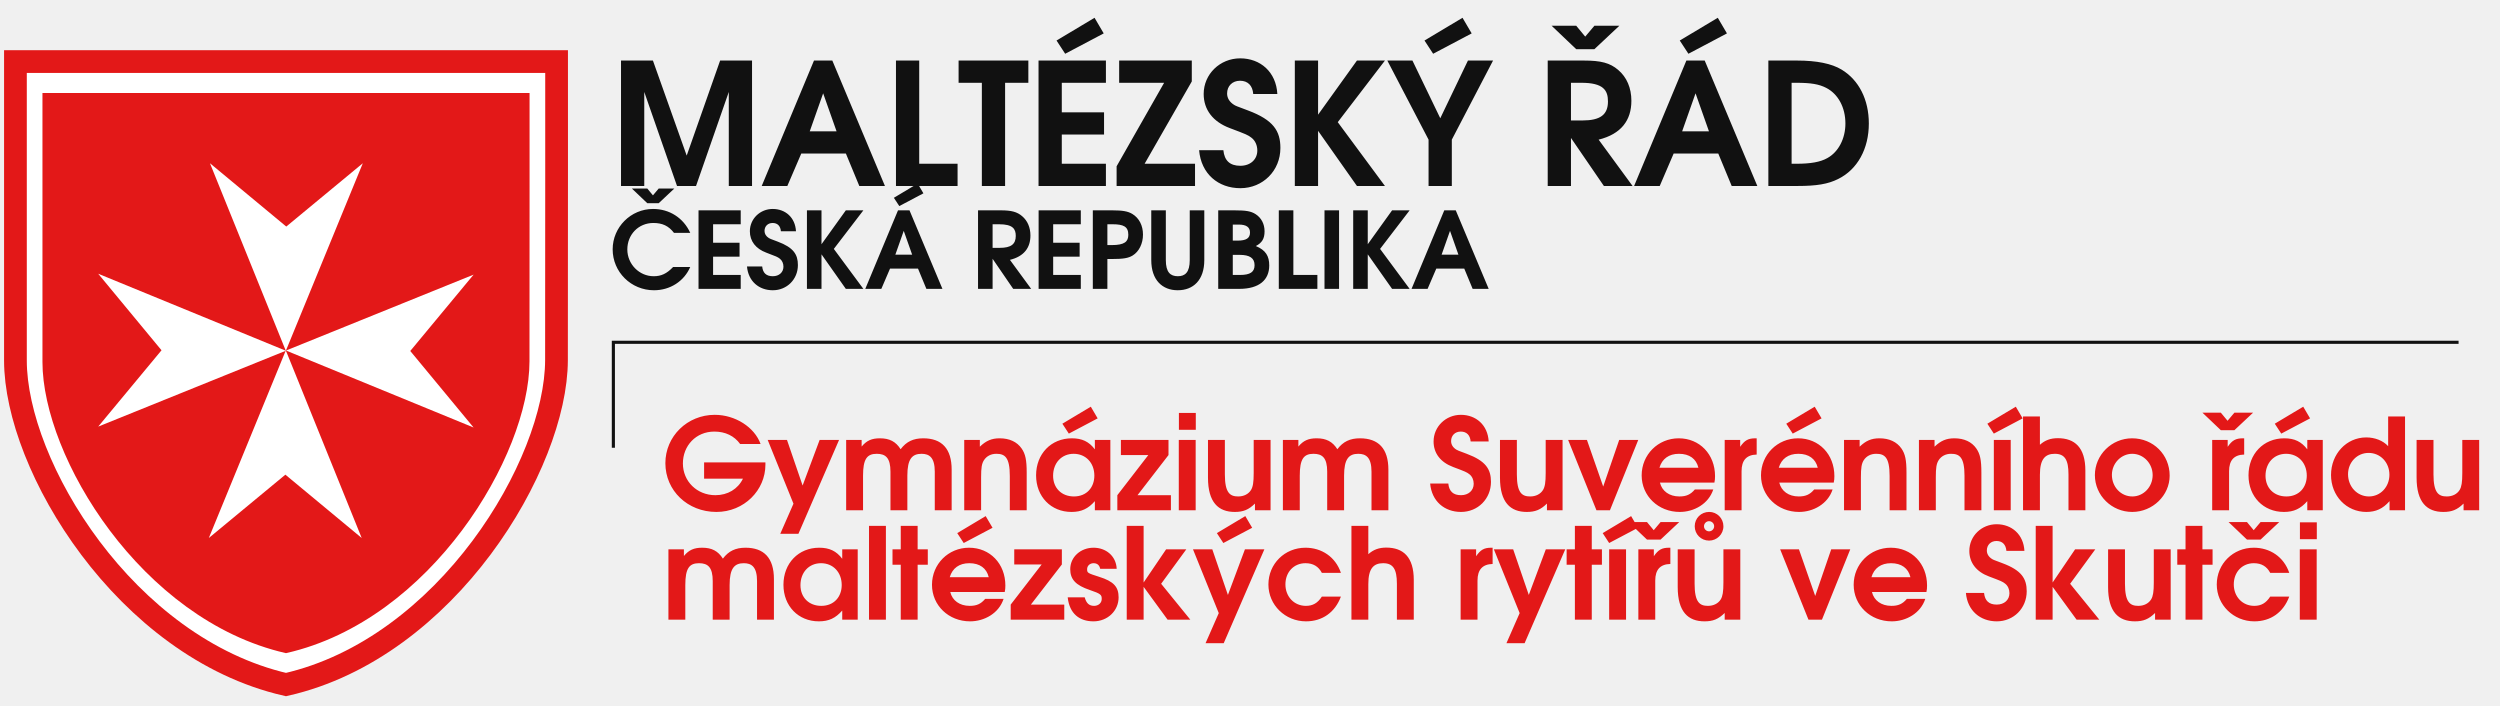
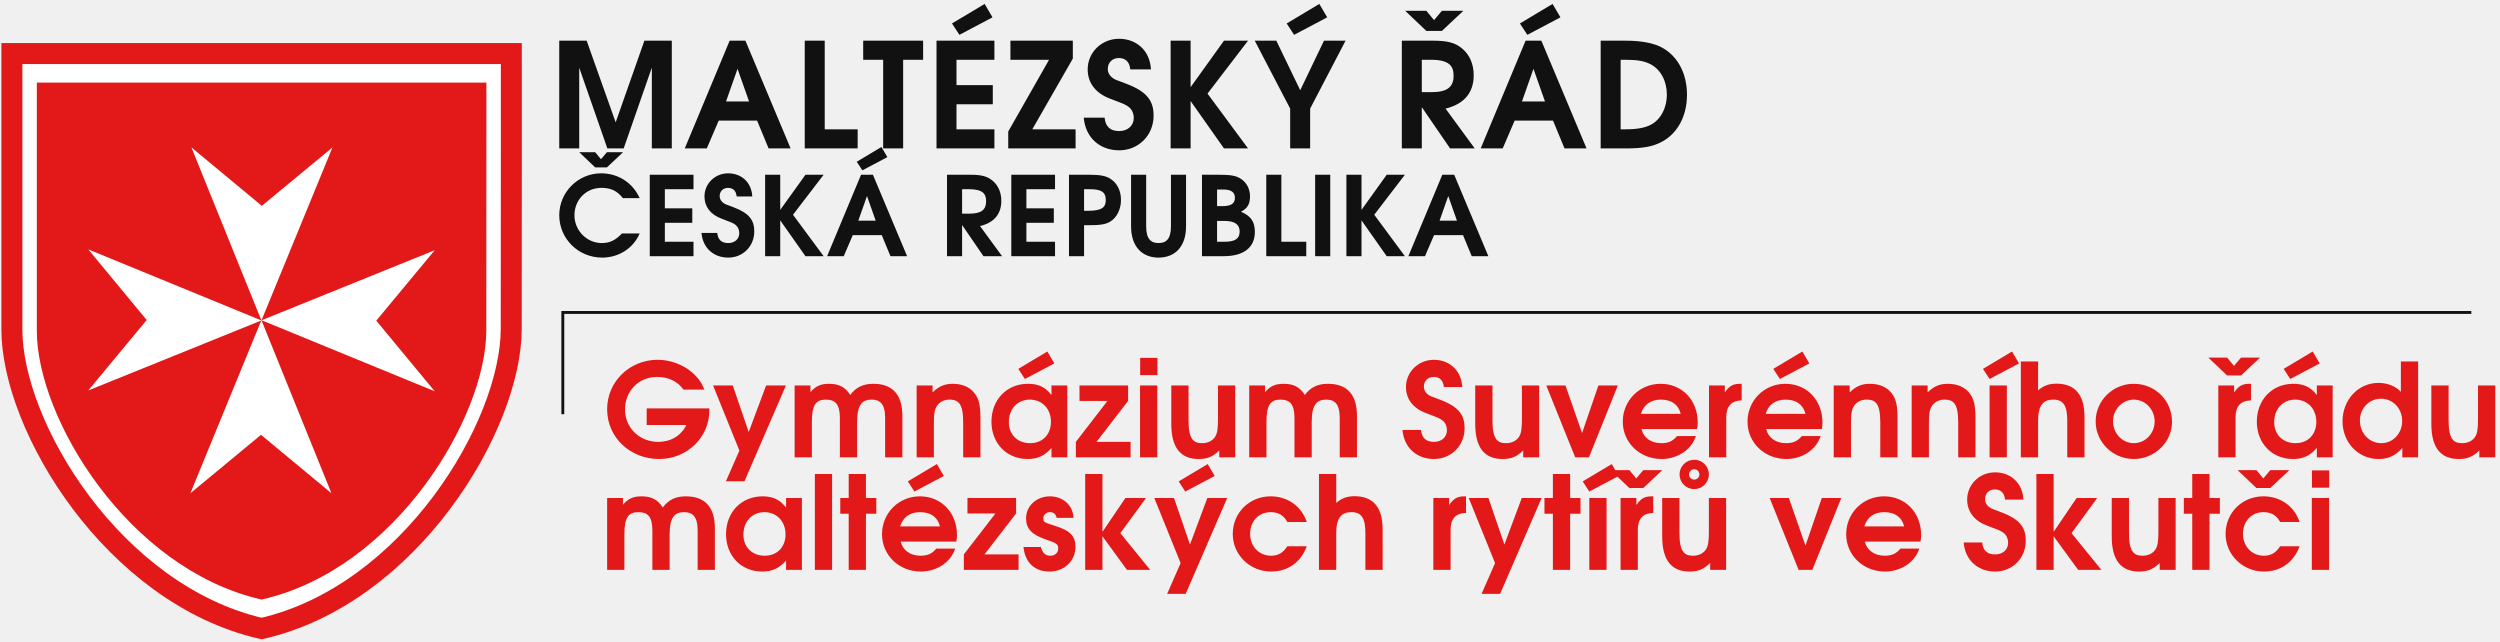
- <svg xmlns="http://www.w3.org/2000/svg" viewBox="-1 -9.6 487.6 137.6" width="487.6" height="137.6">
+ <svg xmlns="http://www.w3.org/2000/svg" viewBox="-0.5 -8.91 528.32 135.51" width="528.32" height="135.51" role="img">
  <g transform="translate(-113.9 -228.2)">
    <path fill-rule="nonzero" fill="#ffffff" d="M 168.676 352.117 C 200.066 344.965 221.41 309.176 221.438 288.828 C 221.473 264.148 221.457 230.609 221.457 230.609 L 115.91 230.609 C 115.91 230.609 115.902 263.938 115.91 288.914 C 115.914 309.434 137.352 344.914 168.676 352.117 " />
    <path fill="none" stroke-width="4.439" stroke-linejoin="miter" stroke="#e31818" d="M 0.001 -0.001 C 31.43 7.16 52.799 42.992 52.827 63.365 C 52.862 88.074 52.846 121.654 52.846 121.654 L -52.829 121.654 C -52.829 121.654 -52.837 88.285 -52.829 63.279 C -52.825 42.734 -31.361 7.21 0.001 -0.001 Z M 0.001 -0.001 " transform="matrix(0.998785, 0, 0, -0.998785, 168.6748, 352.1157)" />
    <path fill-rule="nonzero" fill="#e31818" d="M 168.676 345.535 C 196.668 339.16 215.699 307.246 215.727 289.102 C 215.754 267.094 215.742 237.188 215.742 237.188 L 121.625 237.188 C 121.625 237.188 121.621 266.91 121.625 289.184 C 121.633 307.477 140.746 339.113 168.676 345.535 " />
    <path fill="none" stroke-width="0.89" stroke-linejoin="miter" stroke="#e31818" d="M -0.001 0.002 C 28.025 6.384 47.08 38.337 47.107 56.504 C 47.134 78.538 47.123 108.481 47.123 108.481 L -47.109 108.481 C -47.109 108.481 -47.113 78.722 -47.109 56.422 C -47.101 38.106 -27.965 6.431 -0.001 0.002 Z M -0.001 0.002 " transform="matrix(0.998785, 0, 0, -0.998785, 168.6768, 345.5367)" />
    <path fill-rule="nonzero" fill="#ffffff" d="M 168.645 286.941 L 153.629 323.531 L 168.559 311.18 L 183.445 323.531 L 168.645 286.941 " />
    <path fill-rule="nonzero" fill="#ffffff" d="M 168.648 287.027 L 183.664 250.438 L 168.734 262.789 L 153.848 250.438 L 168.648 287.027 " />
    <path fill-rule="nonzero" fill="#ffffff" d="M 168.68 286.969 L 205.27 301.984 L 192.918 287.055 L 205.27 272.164 L 168.68 286.969 " />
    <path fill-rule="nonzero" fill="#ffffff" d="M 168.645 287.008 L 132.051 271.988 L 144.402 286.918 L 132.051 301.805 L 168.645 287.008 " />
  </g>
-   <path fill="#111111" d="M120.122 26.673H124.657V8.334L131.046 26.673H134.754L141.143 8.334V26.673H145.678V2.21H139.454L132.933 20.748L126.345 2.21H120.122Z M147.565 26.673H152.563L155.278 20.351H163.984L166.599 26.673H171.598L161.336 2.21H157.76ZM156.933 16.014 159.548 8.599 162.163 16.014Z M173.749 26.673H185.766V22.337H178.284V2.21H173.749Z M185.964 6.547H190.5V26.673H195.035V6.547H199.57V2.21H185.964Z M201.556 26.673H214.698V22.337H206.091V16.643H214.334V12.307H206.091V6.547H214.698V2.21H201.556ZM205.065 -1.696 206.753 0.886 214.268 -3.086 212.48 -6.132Z M216.783 26.673H232.077V22.337H222.246L231.448 6.282V2.21H217.28V6.547H226.052L216.783 22.833Z M232.872 19.689C233.269 24.323 236.612 27.104 240.916 27.104C245.319 27.104 248.728 23.694 248.728 19.258C248.728 15.948 247.371 13.796 242.405 11.942C240.088 11.082 240.022 11.049 239.691 10.85C238.797 10.287 238.334 9.526 238.334 8.632C238.334 7.176 239.36 6.149 240.85 6.149C242.372 6.149 243.299 7.076 243.432 8.731H248.132C247.901 4.428 244.822 1.78 240.883 1.78C236.943 1.78 233.765 4.858 233.765 8.731C233.765 11.81 235.586 14.16 238.863 15.385C242.107 16.61 242.372 16.709 243.101 17.272C243.829 17.835 244.226 18.762 244.226 19.755C244.226 21.509 242.869 22.734 240.916 22.734C238.896 22.734 237.804 21.741 237.605 19.689Z M251.542 26.673H256.077V15.915L263.658 26.673H269.12L259.917 14.227L269.12 2.21H263.658L256.077 12.77V2.21H251.542Z M269.583 2.21 277.627 17.636V26.673H282.162V17.636L290.207 2.21H285.307L279.911 13.465L274.482 2.21ZM276.833 -1.696 278.521 0.886 286.036 -3.086 284.248 -6.132Z  M300.866 26.673H305.401V17.305L311.823 26.673H317.417L310.797 17.636C315.199 16.544 317.186 13.862 317.186 10.056C317.186 7.573 316.292 5.454 314.604 4.031C313.015 2.674 311.26 2.21 307.917 2.21H300.866ZM301.627 -4.576 306.427 -0.008H309.969L314.835 -4.576H309.969L308.182 -2.457L306.427 -4.576ZM305.401 13.896V6.547H307.42C311.724 6.547 312.617 8.003 312.617 10.188C312.617 12.77 311.128 13.896 307.619 13.896Z M317.715 26.673H322.714L325.428 20.351H334.135L336.75 26.673H341.748L331.486 2.21H327.911ZM326.62 -1.696 328.308 0.886 335.823 -3.086 334.035 -6.132ZM327.084 16.014 329.699 8.599 332.314 16.014Z M343.9 26.673H349.594C353.301 26.673 355.519 26.309 357.505 25.316C361.279 23.462 363.497 19.424 363.497 14.491C363.497 9.857 361.577 6.017 358.168 3.965C356.248 2.806 353.334 2.21 349.494 2.21H343.9ZM348.435 22.337V6.547H349.329C352.209 6.547 353.765 6.811 355.188 7.54C357.505 8.731 358.929 11.347 358.929 14.491C358.929 17.438 357.572 20.053 355.387 21.244C354.03 22.006 352.143 22.337 349.428 22.337Z M118.493 39.031C118.493 43.446 122.079 47.011 126.556 47.011C129.686 47.011 132.422 45.27 133.624 42.472H130.287C129.043 43.778 127.966 44.275 126.494 44.275C123.675 44.275 121.353 41.912 121.353 39.052C121.353 36.171 123.509 33.89 126.432 33.89C128.214 33.89 129.417 34.471 130.453 35.818H133.624C132.277 32.854 129.52 31.154 126.37 31.154C122.037 31.154 118.493 34.699 118.493 39.031ZM122.245 27.175 125.25 30.035H127.468L130.515 27.175H127.468L126.349 28.501L125.25 27.175Z M135.241 46.742H143.47V44.027H138.081V40.461H143.242V37.746H138.081V34.139H143.47V31.424H135.241Z M144.693 42.368C144.942 45.27 147.036 47.011 149.73 47.011C152.487 47.011 154.622 44.876 154.622 42.099C154.622 40.026 153.772 38.679 150.663 37.518C149.212 36.979 149.171 36.958 148.963 36.834C148.404 36.481 148.113 36.005 148.113 35.445C148.113 34.533 148.756 33.89 149.689 33.89C150.642 33.89 151.223 34.471 151.306 35.507H154.249C154.104 32.813 152.176 31.154 149.709 31.154C147.243 31.154 145.253 33.082 145.253 35.507C145.253 37.435 146.393 38.907 148.445 39.674C150.476 40.441 150.642 40.503 151.098 40.855C151.554 41.208 151.803 41.788 151.803 42.41C151.803 43.508 150.953 44.275 149.73 44.275C148.466 44.275 147.782 43.653 147.657 42.368Z M156.384 46.742H159.224V40.005L163.971 46.742H167.391L161.628 38.948L167.391 31.424H163.971L159.224 38.036V31.424H156.384Z M167.764 46.742H170.894L172.593 42.783H178.045L179.682 46.742H182.812L176.387 31.424H174.148ZM173.34 28.978 174.397 30.595 179.102 28.107 177.983 26.2ZM173.63 40.067 175.267 35.424 176.905 40.067Z  M189.756 46.742H192.596V40.876L196.617 46.742H200.12L195.975 41.083C198.732 40.399 199.975 38.72 199.975 36.336C199.975 34.782 199.416 33.455 198.359 32.564C197.364 31.714 196.265 31.424 194.171 31.424H189.756ZM192.596 38.741V34.139H193.861C196.555 34.139 197.115 35.051 197.115 36.419C197.115 38.036 196.182 38.741 193.985 38.741Z M201.571 46.742H209.801V44.027H204.411V40.461H209.573V37.746H204.411V34.139H209.801V31.424H201.571Z M212.143 46.742H214.983V40.917H215.895C218.071 40.917 219.066 40.751 219.916 40.233C221.16 39.466 221.927 37.912 221.927 36.15C221.927 34.388 221.18 32.937 219.854 32.129C218.983 31.61 217.967 31.424 215.936 31.424H212.143ZM214.983 38.202V34.139H215.936C218.113 34.139 219.066 34.574 219.066 36.191C219.066 37.518 218.361 38.202 215.812 38.202Z M223.543 41.125C223.543 45.021 225.699 47.011 228.705 47.011C231.731 47.011 233.887 45.042 233.887 41.125V31.424H231.047V41.125C231.047 43.529 230.135 44.275 228.725 44.275C227.274 44.275 226.383 43.508 226.383 41.125V31.424H223.543Z M236.602 46.742H240.686C244.624 46.742 246.552 44.98 246.552 42.182C246.552 40.358 245.888 39.197 243.94 38.388C245.163 37.746 245.64 36.937 245.64 35.507C245.64 34.077 244.997 32.875 243.898 32.17C242.986 31.59 242.033 31.424 239.753 31.424H236.602ZM239.442 44.027V40.109H240.789C242.758 40.109 243.691 40.751 243.691 42.12C243.691 43.446 242.841 44.027 240.851 44.027ZM239.442 37.331V34.201H240.603C242.074 34.201 242.8 34.699 242.8 35.756C242.8 36.855 242.074 37.331 240.354 37.331Z M248.417 46.742H255.942V44.027H251.257V31.424H248.417Z M257.33 46.742H260.17V31.424H257.33Z M262.927 46.742H265.767V40.005L270.513 46.742H273.934L268.171 38.948L273.934 31.424H270.513L265.767 38.036V31.424H262.927Z M274.307 46.742H277.437L279.136 42.783H284.588L286.225 46.742H289.355L282.93 31.424H280.691ZM280.173 40.067 281.81 35.424 283.448 40.067Z" />
-   <path fill="none" stroke="#111111" stroke-width="0.61" d="M118.63 77.73V57.16H478.52" />
-   <path fill="#e31818" d="M128.775 80.741C128.775 86.089 133.108 90.249 138.729 90.249C144.127 90.249 148.287 86.015 148.287 81.038V80.592H136.327V83.762H143.904C142.914 85.792 140.933 86.981 138.531 86.981C134.941 86.981 132.192 84.282 132.192 80.791C132.192 77.349 134.718 74.575 138.333 74.575C140.462 74.575 142.22 75.417 143.359 77.002H147.346C146.158 73.709 142.394 71.307 138.407 71.307C133.059 71.307 128.775 75.492 128.775 80.741Z M148.733 76.21 153.759 88.64 151.184 94.508H154.725L162.649 76.21H158.86L155.542 85.099L152.496 76.21Z M164.035 89.927H167.328V83.168C167.328 79.924 168.096 78.909 170.003 78.909C171.736 78.909 172.677 79.701 172.677 82.4V89.927H175.97V83.168C175.97 79.899 176.911 78.909 178.743 78.909C180.279 78.909 181.319 79.651 181.319 82.4V89.927H184.612V82.004C184.612 77.893 182.68 75.888 179.065 75.888C177.134 75.888 175.772 76.532 174.658 78.017C173.717 76.532 172.503 75.888 170.622 75.888C169.012 75.888 168.022 76.333 167.056 77.497V76.21H164.035Z M187.063 89.927H190.356V83.465C190.356 81.632 190.48 80.84 190.901 80.171C191.421 79.354 192.288 78.909 193.328 78.909C194.962 78.909 195.952 79.552 195.952 83.217V89.927H199.246V82.573C199.246 80.122 198.998 78.933 198.255 77.869C197.364 76.581 195.878 75.888 193.972 75.888C192.412 75.888 191.322 76.358 190.109 77.522V76.21H187.063Z M201.078 83.118C201.078 87.253 203.975 90.249 207.986 90.249C209.918 90.249 211.23 89.63 212.542 88.145V89.927H215.563V76.21H212.542V78.042C211.403 76.532 210.042 75.888 208.061 75.888C204 75.888 201.078 78.933 201.078 83.118ZM204.396 83.192C204.396 80.691 206.055 78.909 208.407 78.909C210.76 78.909 212.443 80.667 212.443 83.168C212.443 85.446 210.958 87.228 208.457 87.228C206.055 87.228 204.396 85.594 204.396 83.192ZM206.204 73.04 207.466 74.972 213.087 72 211.75 69.722Z M216.925 89.927H227.374V86.981H220.862L226.904 79.156V76.21H217.619V79.156H222.967L216.925 86.981Z M228.91 89.927H232.203V76.21H228.91ZM228.934 74.229H232.228V70.936H228.934Z M234.605 83.564C234.605 88.392 236.635 90.249 239.829 90.249C241.488 90.249 242.528 89.828 243.766 88.615V89.927H246.812V76.21H243.519V82.672C243.519 84.505 243.37 85.347 242.999 85.966C242.504 86.758 241.612 87.228 240.498 87.228C238.913 87.228 237.898 86.56 237.898 82.92V76.21H234.605Z M249.214 89.927H252.507V83.168C252.507 79.924 253.275 78.909 255.181 78.909C256.915 78.909 257.856 79.701 257.856 82.4V89.927H261.149V83.168C261.149 79.899 262.09 78.909 263.922 78.909C265.457 78.909 266.497 79.651 266.497 82.4V89.927H269.791V82.004C269.791 77.893 267.859 75.888 264.244 75.888C262.313 75.888 260.951 76.532 259.836 78.017C258.896 76.532 257.682 75.888 255.8 75.888C254.191 75.888 253.2 76.333 252.235 77.497V76.21H249.214Z  M277.937 84.703C278.234 88.169 280.735 90.249 283.954 90.249C287.247 90.249 289.798 87.699 289.798 84.381C289.798 81.905 288.782 80.295 285.068 78.909C283.335 78.265 283.285 78.24 283.038 78.092C282.369 77.671 282.023 77.101 282.023 76.433C282.023 75.343 282.79 74.575 283.904 74.575C285.043 74.575 285.737 75.269 285.836 76.507H289.352C289.179 73.288 286.876 71.307 283.929 71.307C280.983 71.307 278.606 73.61 278.606 76.507C278.606 78.81 279.967 80.568 282.419 81.484C284.845 82.4 285.043 82.474 285.588 82.895C286.133 83.316 286.43 84.009 286.43 84.752C286.43 86.065 285.415 86.981 283.954 86.981C282.444 86.981 281.626 86.238 281.478 84.703Z M291.556 83.564C291.556 88.392 293.586 90.249 296.78 90.249C298.439 90.249 299.479 89.828 300.717 88.615V89.927H303.763V76.21H300.47V82.672C300.47 84.505 300.321 85.347 299.95 85.966C299.455 86.758 298.563 87.228 297.449 87.228C295.864 87.228 294.849 86.56 294.849 82.92V76.21H291.556Z M304.852 76.21 310.374 89.927H312.999L318.521 76.21H314.806L311.687 85.297L308.517 76.21Z M319.189 83.118C319.189 87.129 322.433 90.249 326.618 90.249C329.391 90.249 332.238 88.689 333.155 85.867H329.564C328.722 86.857 327.905 87.228 326.543 87.228C324.587 87.228 323.151 86.188 322.755 84.529H333.377C333.476 84.059 333.501 83.762 333.501 83.267C333.501 79.008 330.505 75.888 326.42 75.888C322.383 75.888 319.189 79.082 319.189 83.118ZM322.656 81.632C323.176 79.874 324.513 78.909 326.469 78.909C328.499 78.909 329.837 79.874 330.258 81.632Z M335.383 89.927H338.676V82.301C338.676 80.171 339.642 79.107 341.623 79.057V75.888H341.375C339.964 75.888 339.271 76.284 338.404 77.547V76.21H335.383Z M342.465 83.118C342.465 87.129 345.709 90.249 349.893 90.249C352.666 90.249 355.514 88.689 356.43 85.867H352.84C351.998 86.857 351.181 87.228 349.819 87.228C347.863 87.228 346.427 86.188 346.03 84.529H356.653C356.752 84.059 356.777 83.762 356.777 83.267C356.777 79.008 353.781 75.888 349.695 75.888C345.659 75.888 342.465 79.082 342.465 83.118ZM345.931 81.632C346.451 79.874 347.789 78.909 349.745 78.909C351.775 78.909 353.112 79.874 353.533 81.632ZM347.392 73.04 348.655 74.972 354.276 72 352.939 69.722Z M358.659 89.927H361.952V83.465C361.952 81.632 362.076 80.84 362.497 80.171C363.017 79.354 363.883 78.909 364.923 78.909C366.558 78.909 367.548 79.552 367.548 83.217V89.927H370.841V82.573C370.841 80.122 370.594 78.933 369.851 77.869C368.959 76.581 367.474 75.888 365.567 75.888C364.007 75.888 362.918 76.358 361.704 77.522V76.21H358.659Z M373.268 89.927H376.561V83.465C376.561 81.632 376.685 80.84 377.106 80.171C377.626 79.354 378.492 78.909 379.532 78.909C381.167 78.909 382.157 79.552 382.157 83.217V89.927H385.45V82.573C385.45 80.122 385.203 78.933 384.46 77.869C383.569 76.581 382.083 75.888 380.176 75.888C378.616 75.888 377.527 76.358 376.313 77.522V76.21H373.268Z M386.614 73.04 387.877 74.972 393.498 72 392.161 69.722ZM387.877 89.927H391.17V76.21H387.877Z M393.572 89.927H396.865V82.97C396.865 79.949 397.881 78.909 399.762 78.909C401.694 78.909 402.437 80.048 402.437 82.92V89.927H405.73V82.177C405.73 77.671 403.65 75.863 400.357 75.863C398.945 75.863 397.856 76.259 396.865 77.151V71.629H393.572Z M407.587 83.069C407.587 87.03 410.855 90.249 414.867 90.249C418.853 90.249 422.171 87.03 422.171 83.168C422.171 79.082 418.977 75.888 414.842 75.888C410.855 75.888 407.587 79.132 407.587 83.069ZM410.905 83.019C410.905 80.766 412.713 78.909 414.867 78.909C417.071 78.909 418.853 80.791 418.853 83.069C418.853 85.371 417.071 87.228 414.892 87.228C412.663 87.228 410.905 85.371 410.905 83.019Z  M428.56 70.886 432.15 74.303H434.8L438.44 70.886H434.8L433.462 72.471L432.15 70.886ZM430.466 89.927H433.76V82.301C433.76 80.171 434.725 79.107 436.706 79.057V75.888H436.459C435.047 75.888 434.354 76.284 433.487 77.547V76.21H430.466Z M437.548 83.118C437.548 87.253 440.445 90.249 444.456 90.249C446.388 90.249 447.7 89.63 449.013 88.145V89.927H452.033V76.21H449.013V78.042C447.874 76.532 446.512 75.888 444.531 75.888C440.47 75.888 437.548 78.933 437.548 83.118ZM440.866 83.192C440.866 80.691 442.525 78.909 444.877 78.909C447.23 78.909 448.914 80.667 448.914 83.168C448.914 85.446 447.428 87.228 444.927 87.228C442.525 87.228 440.866 85.594 440.866 83.192ZM442.674 73.04 443.937 74.972 449.557 72 448.22 69.722Z M453.643 83.044C453.643 87.105 456.639 90.249 460.527 90.249C462.384 90.249 463.746 89.63 465.058 88.145V89.927H468.079V71.629H464.785V77.423C463.82 76.358 462.235 75.714 460.502 75.714C456.664 75.714 453.643 78.933 453.643 83.044ZM456.961 82.895C456.961 80.568 458.719 78.735 460.972 78.735C463.275 78.735 465.033 80.592 465.033 82.994C465.033 85.371 463.275 87.228 461.047 87.228C458.744 87.228 456.961 85.322 456.961 82.895Z M470.332 83.564C470.332 88.392 472.362 90.249 475.557 90.249C477.216 90.249 478.256 89.828 479.494 88.615V89.927H482.539V76.21H479.246V82.672C479.246 84.505 479.098 85.347 478.726 85.966C478.231 86.758 477.339 87.228 476.225 87.228C474.64 87.228 473.625 86.56 473.625 82.92V76.21H470.332Z M129.369 111.266H132.663V104.506C132.663 101.263 133.43 100.247 135.337 100.247C137.07 100.247 138.011 101.04 138.011 103.739V111.266H141.304V104.506C141.304 101.238 142.245 100.247 144.078 100.247C145.613 100.247 146.653 100.99 146.653 103.739V111.266H149.946V103.343C149.946 99.232 148.015 97.226 144.399 97.226C142.468 97.226 141.106 97.87 139.992 99.356C139.051 97.87 137.838 97.226 135.956 97.226C134.346 97.226 133.356 97.672 132.39 98.836V97.548H129.369Z M151.803 104.457C151.803 108.592 154.7 111.588 158.711 111.588C160.643 111.588 161.955 110.969 163.268 109.483V111.266H166.288V97.548H163.268V99.381C162.129 97.87 160.767 97.226 158.786 97.226C154.725 97.226 151.803 100.272 151.803 104.457ZM155.121 104.531C155.121 102.03 156.78 100.247 159.132 100.247C161.485 100.247 163.168 102.005 163.168 104.506C163.168 106.784 161.683 108.567 159.182 108.567C156.78 108.567 155.121 106.933 155.121 104.531Z M168.492 111.266H171.785V92.968H168.492Z M173.073 100.545H174.682V111.266H177.976V100.545H179.957V97.548H177.976V92.968H174.682V97.548H173.073Z M180.774 104.457C180.774 108.468 184.017 111.588 188.202 111.588C190.975 111.588 193.823 110.028 194.739 107.205H191.149C190.307 108.196 189.49 108.567 188.128 108.567C186.172 108.567 184.736 107.527 184.339 105.868H194.962C195.061 105.398 195.086 105.101 195.086 104.605C195.086 100.346 192.09 97.226 188.004 97.226C183.968 97.226 180.774 100.421 180.774 104.457ZM184.24 102.971C184.76 101.213 186.097 100.247 188.054 100.247C190.084 100.247 191.421 101.213 191.842 102.971ZM185.701 94.379 186.964 96.31 192.585 93.339 191.248 91.061Z M196.126 111.266H206.575V108.32H200.063L206.105 100.495V97.548H196.819V100.495H202.167L196.126 108.32Z M207.244 106.908C207.59 110.102 209.546 111.588 212.27 111.588C215.019 111.588 217.173 109.533 217.173 106.908C217.173 104.878 216.232 103.788 213.36 102.897C211.106 102.179 211.032 102.129 211.032 101.411C211.032 100.743 211.577 100.247 212.295 100.247C212.988 100.247 213.434 100.619 213.582 101.337H216.801C216.678 98.762 214.622 97.226 212.295 97.226C209.744 97.226 207.739 99.059 207.739 101.411C207.739 103.417 208.828 104.556 211.552 105.472C213.756 106.215 213.88 106.438 213.88 107.23C213.88 107.998 213.236 108.567 212.394 108.567C211.428 108.567 210.883 108.072 210.562 106.908Z M218.758 111.266H222.051V104.853L226.731 111.266H231.163L225.468 104.259L230.371 97.548H226.434L222.051 104.011V92.968H218.758Z M231.683 97.548 236.709 109.979 234.134 115.847H237.675L245.599 97.548H241.81L238.492 106.438L235.447 97.548ZM236.338 94.379 237.601 96.31 243.222 93.339 241.885 91.061Z M246.391 104.407C246.391 108.394 249.66 111.588 253.72 111.588C256.915 111.588 259.391 109.83 260.53 106.76H256.816C255.998 108.022 255.058 108.567 253.696 108.567C251.418 108.567 249.709 106.784 249.709 104.382C249.709 101.981 251.343 100.247 253.621 100.247C255.107 100.247 256.147 100.866 256.816 102.129H260.53C259.465 98.985 256.741 97.226 253.621 97.226C249.561 97.226 246.391 100.371 246.391 104.407Z M262.585 111.266H265.878V104.308C265.878 101.287 266.893 100.247 268.775 100.247C270.707 100.247 271.45 101.386 271.45 104.259V111.266H274.743V103.516C274.743 99.009 272.663 97.202 269.37 97.202C267.958 97.202 266.869 97.598 265.878 98.489V92.968H262.585Z  M283.88 111.266H287.173V103.64C287.173 101.51 288.139 100.445 290.12 100.396V97.226H289.872C288.461 97.226 287.767 97.623 286.901 98.885V97.548H283.88Z M290.367 97.548 295.394 109.979 292.818 115.847H296.359L304.283 97.548H300.494L297.176 106.438L294.131 97.548Z M304.555 100.545H306.165V111.266H309.458V100.545H311.439V97.548H309.458V92.968H306.165V97.548H304.555Z M311.588 94.379 312.85 96.31 318.471 93.339 317.134 91.061ZM312.85 111.266H316.144V97.548H312.85Z M316.639 92.225 320.229 95.642H322.879L326.519 92.225H322.879L321.542 93.809L320.229 92.225ZM318.545 111.266H321.839V103.64C321.839 101.51 322.804 100.445 324.785 100.396V97.226H324.538C323.126 97.226 322.433 97.623 321.566 98.885V97.548H318.545Z M326.221 104.902C326.221 109.731 328.252 111.588 331.446 111.588C333.105 111.588 334.145 111.167 335.383 109.954V111.266H338.429V97.548H335.135V104.011C335.135 105.843 334.987 106.685 334.616 107.304C334.12 108.097 333.229 108.567 332.115 108.567C330.53 108.567 329.515 107.899 329.515 104.259V97.548H326.221ZM329.539 93.042C329.539 94.602 330.778 95.84 332.337 95.84C333.873 95.84 335.135 94.602 335.135 93.042C335.135 91.507 333.897 90.244 332.362 90.244C330.778 90.244 329.539 91.482 329.539 93.042ZM331.347 93.042C331.347 92.497 331.793 92.051 332.337 92.051C332.882 92.051 333.328 92.497 333.328 93.042C333.328 93.587 332.882 94.032 332.337 94.032C331.793 94.032 331.347 93.587 331.347 93.042Z  M346.204 97.548 351.726 111.266H354.35L359.872 97.548H356.158L353.038 106.636L349.868 97.548Z M360.541 104.457C360.541 108.468 363.784 111.588 367.969 111.588C370.742 111.588 373.59 110.028 374.506 107.205H370.916C370.074 108.196 369.257 108.567 367.895 108.567C365.939 108.567 364.502 107.527 364.106 105.868H374.729C374.828 105.398 374.853 105.101 374.853 104.605C374.853 100.346 371.856 97.226 367.771 97.226C363.735 97.226 360.541 100.421 360.541 104.457ZM364.007 102.971C364.527 101.213 365.864 100.247 367.82 100.247C369.851 100.247 371.188 101.213 371.609 102.971Z  M382.43 106.042C382.727 109.508 385.228 111.588 388.447 111.588C391.74 111.588 394.29 109.038 394.29 105.72C394.29 103.243 393.275 101.634 389.561 100.247C387.827 99.604 387.778 99.579 387.53 99.43C386.862 99.009 386.515 98.44 386.515 97.771C386.515 96.682 387.283 95.914 388.397 95.914C389.536 95.914 390.229 96.607 390.328 97.846H393.844C393.671 94.627 391.368 92.646 388.422 92.646C385.475 92.646 383.098 94.948 383.098 97.846C383.098 100.148 384.46 101.906 386.911 102.823C389.338 103.739 389.536 103.813 390.081 104.234C390.625 104.655 390.923 105.348 390.923 106.091C390.923 107.403 389.907 108.32 388.447 108.32C386.936 108.32 386.119 107.577 385.97 106.042Z M396.048 111.266H399.341V104.853L404.021 111.266H408.454L402.759 104.259L407.661 97.548H403.724L399.341 104.011V92.968H396.048Z M410.162 104.902C410.162 109.731 412.193 111.588 415.387 111.588C417.046 111.588 418.086 111.167 419.324 109.954V111.266H422.369V97.548H419.076V104.011C419.076 105.843 418.928 106.685 418.556 107.304C418.061 108.097 417.17 108.567 416.055 108.567C414.471 108.567 413.455 107.899 413.455 104.259V97.548H410.162Z M423.657 100.545H425.267V111.266H428.56V100.545H430.541V97.548H428.56V92.968H425.267V97.548H423.657Z M431.358 104.407C431.358 108.394 434.626 111.588 438.687 111.588C441.881 111.588 444.357 109.83 445.496 106.76H441.782C440.965 108.022 440.024 108.567 438.662 108.567C436.384 108.567 434.676 106.784 434.676 104.382C434.676 101.981 436.31 100.247 438.588 100.247C440.074 100.247 441.114 100.866 441.782 102.129H445.496C444.432 98.985 441.708 97.226 438.588 97.226C434.527 97.226 431.358 100.371 431.358 104.407ZM433.661 92.225 437.251 95.642H439.9L443.54 92.225H439.9L438.563 93.809L437.251 92.225Z M447.552 111.266H450.845V97.548H447.552ZM447.576 95.567H450.87V92.274H447.576Z" />
+   <path fill="#111111" d="M117.684 22.455H121.905V5.385L127.852 22.455H131.302L137.249 5.385V22.455H141.47V-0.315H135.678L129.608 16.94L123.476 -0.315H117.684ZM144.209 22.455H148.862L151.389 16.57H159.492L161.926 22.455H166.579L157.027 -0.315H153.7ZM152.929 12.534 155.363 5.632 157.798 12.534ZM169.565 22.455H180.749V18.419H173.786V-0.315H169.565ZM181.917 3.721H186.138V22.455H190.359V3.721H194.581V-0.315H181.917ZM197.412 22.455H209.645V18.419H201.633V13.119H209.306V9.083H201.633V3.721H209.645V-0.315H197.412ZM200.678 -3.951 202.25 -1.547 209.244 -5.245 207.58 -8.079ZM212.569 22.455H226.804V18.419H217.653L226.218 3.475V-0.315H213.031V3.721H221.196L212.569 18.881ZM228.526 15.954C228.896 20.267 232.008 22.856 236.013 22.856C240.111 22.856 243.285 19.682 243.285 15.553C243.285 12.472 242.022 10.469 237.4 8.744C235.243 7.943 235.181 7.912 234.873 7.727C234.041 7.203 233.61 6.495 233.61 5.663C233.61 4.307 234.565 3.352 235.952 3.352C237.369 3.352 238.232 4.214 238.355 5.755H242.73C242.515 1.75 239.649 -0.715 235.982 -0.715C232.316 -0.715 229.358 2.15 229.358 5.755C229.358 8.621 231.053 10.808 234.103 11.948C237.123 13.088 237.369 13.181 238.047 13.705C238.725 14.228 239.094 15.091 239.094 16.015C239.094 17.648 237.831 18.788 236.013 18.788C234.134 18.788 233.117 17.864 232.932 15.954ZM246.887 22.455H251.108V12.441L258.164 22.455H263.248L254.682 10.87L263.248 -0.315H258.164L251.108 9.514V-0.315H246.887ZM264.662 -0.315 272.149 14.043V22.455H276.371V14.043L283.858 -0.315H279.298L274.275 10.161L269.222 -0.315ZM271.41 -3.951 272.981 -1.547 279.976 -5.245 278.312 -8.079ZM295.745 22.455H299.966V13.735L305.944 22.455H311.151L304.989 14.043C309.087 13.027 310.935 10.531 310.935 6.988C310.935 4.677 310.103 2.705 308.532 1.38C307.053 0.117 305.42 -0.315 302.308 -0.315H295.745ZM296.454 -6.631 300.921 -2.379H304.218L308.748 -6.631H304.218L302.554 -4.659L300.921 -6.631ZM299.966 10.562V3.721H301.846C305.851 3.721 306.683 5.077 306.683 7.111C306.683 9.514 305.297 10.562 302.031 10.562ZM312.411 22.455H317.064L319.59 16.57H327.694L330.128 22.455H334.781L325.229 -0.315H321.901ZM320.7 -3.951 322.271 -1.547 329.265 -5.245 327.601 -8.079ZM321.131 12.534 323.565 5.632 325.999 12.534ZM337.766 22.455H343.066C346.517 22.455 348.581 22.116 350.43 21.192C353.942 19.466 356.007 15.707 356.007 11.116C356.007 6.803 354.22 3.228 351.046 1.318C349.259 0.24 346.548 -0.315 342.973 -0.315H337.766ZM341.987 18.419V3.721H342.819C345.5 3.721 346.948 3.968 348.273 4.646C350.43 5.755 351.755 8.189 351.755 11.116C351.755 13.859 350.491 16.293 348.458 17.402C347.195 18.111 345.438 18.419 342.912 18.419Z M117.684 36.565C117.684 41.524 121.711 45.529 126.74 45.529C130.256 45.529 133.329 43.573 134.68 40.43H130.931C129.534 41.897 128.324 42.456 126.671 42.456C123.504 42.456 120.897 39.801 120.897 36.588C120.897 33.352 123.318 30.791 126.601 30.791C128.603 30.791 129.953 31.443 131.117 32.956H134.68C133.166 29.627 130.07 27.718 126.531 27.718C121.665 27.718 117.684 31.699 117.684 36.565ZM121.898 23.248 125.274 26.461H127.765L131.187 23.248H127.765L126.508 24.738L125.274 23.248ZM136.812 45.226H146.055V42.176H140.002V38.172H145.799V35.122H140.002V31.071H146.055V28.021H136.812ZM147.746 40.314C148.025 43.573 150.376 45.529 153.403 45.529C156.5 45.529 158.898 43.131 158.898 40.011C158.898 37.683 157.943 36.169 154.451 34.866C152.821 34.26 152.774 34.237 152.542 34.097C151.913 33.701 151.587 33.166 151.587 32.537C151.587 31.513 152.309 30.791 153.357 30.791C154.428 30.791 155.079 31.443 155.173 32.607H158.479C158.316 29.581 156.15 27.718 153.38 27.718C150.609 27.718 148.374 29.883 148.374 32.607C148.374 34.772 149.655 36.425 151.96 37.287C154.241 38.148 154.428 38.218 154.94 38.614C155.452 39.01 155.731 39.662 155.731 40.36C155.731 41.594 154.777 42.456 153.403 42.456C151.983 42.456 151.215 41.757 151.075 40.314ZM161.193 45.226H164.383V37.659L169.715 45.226H173.556L167.084 36.472L173.556 28.021H169.715L164.383 35.448V28.021H161.193ZM174.292 45.226H177.807L179.717 40.779H185.84L187.679 45.226H191.195L183.977 28.021H181.463ZM180.555 25.273 181.742 27.089 187.027 24.295 185.77 22.154ZM180.881 37.729 182.72 32.514 184.559 37.729ZM199.628 45.226H202.817V38.637L207.334 45.226H211.269L206.612 38.87C209.709 38.102 211.106 36.216 211.106 33.538C211.106 31.792 210.477 30.302 209.29 29.301C208.172 28.347 206.938 28.021 204.587 28.021H199.628ZM202.817 36.239V31.071H204.237C207.264 31.071 207.893 32.095 207.893 33.632C207.893 35.448 206.845 36.239 204.377 36.239ZM213.215 45.226H222.458V42.176H216.405V38.172H222.202V35.122H216.405V31.071H222.458V28.021H213.215ZM225.406 45.226H228.595V38.684H229.62C232.064 38.684 233.182 38.498 234.136 37.916C235.533 37.054 236.395 35.308 236.395 33.329C236.395 31.35 235.557 29.72 234.067 28.812C233.089 28.23 231.948 28.021 229.666 28.021H225.406ZM228.595 35.634V31.071H229.666C232.111 31.071 233.182 31.56 233.182 33.376C233.182 34.866 232.39 35.634 229.526 35.634ZM238.527 38.917C238.527 43.294 240.949 45.529 244.325 45.529C247.724 45.529 250.145 43.317 250.145 38.917V28.021H246.956V38.917C246.956 41.617 245.931 42.456 244.348 42.456C242.718 42.456 241.717 41.594 241.717 38.917V28.021H238.527ZM253.512 45.226H258.098C262.522 45.226 264.687 43.247 264.687 40.104C264.687 38.055 263.942 36.751 261.754 35.843C263.127 35.122 263.663 34.214 263.663 32.607C263.663 31.001 262.941 29.65 261.707 28.859C260.683 28.207 259.612 28.021 257.051 28.021H253.512ZM256.701 42.176V37.776H258.215C260.427 37.776 261.474 38.498 261.474 40.034C261.474 41.524 260.52 42.176 258.285 42.176ZM256.701 34.656V31.14H258.005C259.658 31.14 260.473 31.699 260.473 32.887C260.473 34.121 259.658 34.656 257.726 34.656ZM267.099 45.226H275.551V42.176H270.289V28.021H267.099ZM277.427 45.226H280.617V28.021H277.427ZM284.03 45.226H287.22V37.659L292.551 45.226H296.393L289.92 36.472L296.393 28.021H292.551L287.22 35.448V28.021H284.03ZM297.129 45.226H300.644L302.553 40.779H308.677L310.516 45.226H314.031L306.814 28.021H304.3ZM303.717 37.729 305.557 32.514 307.396 37.729Z" />
+   <path fill="none" stroke="#111111" stroke-width="0.61" d="M118.44 78.62V57.12H521.76" />
+   <path fill="#e31818" d="M127.804 77.566C127.804 83.485 132.599 88.088 138.819 88.088C144.793 88.088 149.396 83.403 149.396 77.895V77.402H136.161V80.909H144.546C143.45 83.156 141.258 84.471 138.6 84.471C134.627 84.471 131.585 81.485 131.585 77.621C131.585 73.812 134.38 70.743 138.381 70.743C140.737 70.743 142.683 71.675 143.943 73.429H148.355C147.04 69.784 142.875 67.126 138.463 67.126C132.545 67.126 127.804 71.757 127.804 77.566ZM150.191 72.552 155.753 86.307 152.904 92.801H156.822L165.59 72.552H161.398L157.726 82.389L154.356 72.552ZM167.426 87.732H171.071V80.252C171.071 76.662 171.92 75.539 174.03 75.539C175.948 75.539 176.989 76.415 176.989 79.402V87.732H180.634V80.252C180.634 76.635 181.675 75.539 183.703 75.539C185.401 75.539 186.552 76.361 186.552 79.402V87.732H190.197V78.964C190.197 74.415 188.059 72.196 184.059 72.196C181.921 72.196 180.414 72.908 179.181 74.552C178.14 72.908 176.797 72.196 174.715 72.196C172.934 72.196 171.838 72.689 170.769 73.977V72.552H167.426ZM193.211 87.732H196.855V80.58C196.855 78.553 196.992 77.676 197.458 76.936C198.033 76.032 198.992 75.539 200.143 75.539C201.952 75.539 203.048 76.251 203.048 80.306V87.732H206.692V79.594C206.692 76.881 206.418 75.566 205.596 74.388C204.61 72.963 202.966 72.196 200.856 72.196C199.129 72.196 197.924 72.716 196.581 74.004V72.552H193.211ZM209.021 80.197C209.021 84.773 212.227 88.088 216.666 88.088C218.803 88.088 220.256 87.403 221.708 85.759V87.732H225.051V72.552H221.708V74.58C220.448 72.908 218.941 72.196 216.748 72.196C212.255 72.196 209.021 75.566 209.021 80.197ZM212.693 80.279C212.693 77.512 214.529 75.539 217.132 75.539C219.735 75.539 221.598 77.484 221.598 80.252C221.598 82.773 219.954 84.745 217.187 84.745C214.529 84.745 212.693 82.937 212.693 80.279ZM214.693 69.045 216.091 71.182 222.311 67.894 220.831 65.373ZM226.859 87.732H238.423V84.471H231.216L237.902 75.813V72.552H227.627V75.813H233.545L226.859 84.471ZM240.423 87.732H244.067V72.552H240.423ZM240.45 70.36H244.095V66.715H240.45ZM247.027 80.69C247.027 86.033 249.274 88.088 252.808 88.088C254.644 88.088 255.795 87.623 257.165 86.28V87.732H260.536V72.552H256.891V79.704C256.891 81.731 256.727 82.663 256.316 83.348C255.768 84.225 254.781 84.745 253.548 84.745C251.795 84.745 250.671 84.006 250.671 79.978V72.552H247.027ZM263.495 87.732H267.139V80.252C267.139 76.662 267.989 75.539 270.099 75.539C272.017 75.539 273.058 76.415 273.058 79.402V87.732H276.702V80.252C276.702 76.635 277.743 75.539 279.771 75.539C281.47 75.539 282.621 76.361 282.621 79.402V87.732H286.265V78.964C286.265 74.415 284.128 72.196 280.127 72.196C277.99 72.196 276.483 72.908 275.25 74.552C274.209 72.908 272.866 72.196 270.784 72.196C269.003 72.196 267.906 72.689 266.838 73.977V72.552H263.495ZM295.883 81.951C296.212 85.787 298.979 88.088 302.542 88.088C306.186 88.088 309.008 85.266 309.008 81.594C309.008 78.854 307.885 77.073 303.775 75.539C301.857 74.826 301.802 74.799 301.528 74.634C300.788 74.169 300.404 73.538 300.404 72.799C300.404 71.593 301.254 70.743 302.487 70.743C303.747 70.743 304.514 71.511 304.624 72.881H308.515C308.323 69.319 305.775 67.126 302.514 67.126C299.253 67.126 296.623 69.675 296.623 72.881C296.623 75.429 298.13 77.375 300.843 78.388C303.528 79.402 303.747 79.484 304.35 79.95C304.953 80.416 305.282 81.183 305.282 82.005C305.282 83.458 304.158 84.471 302.542 84.471C300.87 84.471 299.966 83.649 299.801 81.951ZM311.255 80.69C311.255 86.033 313.502 88.088 317.037 88.088C318.873 88.088 320.024 87.623 321.394 86.28V87.732H324.764V72.552H321.12V79.704C321.12 81.731 320.955 82.663 320.544 83.348C319.996 84.225 319.01 84.745 317.777 84.745C316.023 84.745 314.9 84.006 314.9 79.978V72.552H311.255ZM326.271 72.552 332.381 87.732H335.286L341.396 72.552H337.286L333.834 82.608L330.326 72.552ZM342.438 80.197C342.438 84.636 346.027 88.088 350.658 88.088C353.727 88.088 356.878 86.362 357.892 83.238H353.919C352.987 84.334 352.083 84.745 350.576 84.745C348.411 84.745 346.822 83.595 346.384 81.759H358.139C358.248 81.238 358.276 80.909 358.276 80.361C358.276 75.648 354.96 72.196 350.439 72.196C345.972 72.196 342.438 75.73 342.438 80.197ZM346.274 78.553C346.849 76.607 348.329 75.539 350.494 75.539C352.741 75.539 354.22 76.607 354.686 78.553ZM360.66 87.732H364.304V79.293C364.304 76.936 365.373 75.758 367.565 75.703V72.196H367.291C365.729 72.196 364.962 72.634 364.002 74.032V72.552H360.66ZM368.798 80.197C368.798 84.636 372.387 88.088 377.018 88.088C380.087 88.088 383.238 86.362 384.252 83.238H380.279C379.347 84.334 378.443 84.745 376.936 84.745C374.771 84.745 373.182 83.595 372.743 81.759H384.499C384.608 81.238 384.636 80.909 384.636 80.361C384.636 75.648 381.32 72.196 376.799 72.196C372.332 72.196 368.798 75.73 368.798 80.197ZM372.634 78.553C373.209 76.607 374.689 75.539 376.854 75.539C379.101 75.539 380.58 76.607 381.046 78.553ZM374.251 69.045 375.648 71.182 381.868 67.894 380.388 65.373ZM387.019 87.732H390.664V80.58C390.664 78.553 390.801 77.676 391.267 76.936C391.842 76.032 392.801 75.539 393.952 75.539C395.76 75.539 396.857 76.251 396.857 80.306V87.732H400.501V79.594C400.501 76.881 400.227 75.566 399.405 74.388C398.418 72.963 396.774 72.196 394.664 72.196C392.938 72.196 391.733 72.716 390.39 74.004V72.552H387.019ZM403.488 87.732H407.132V80.58C407.132 78.553 407.269 77.676 407.735 76.936C408.31 76.032 409.269 75.539 410.42 75.539C412.229 75.539 413.325 76.251 413.325 80.306V87.732H416.969V79.594C416.969 76.881 416.695 75.566 415.873 74.388C414.887 72.963 413.242 72.196 411.133 72.196C409.406 72.196 408.201 72.716 406.858 74.004V72.552H403.488ZM418.558 69.045 419.956 71.182 426.176 67.894 424.696 65.373ZM419.956 87.732H423.6V72.552H419.956ZM426.559 87.732H430.204V80.032C430.204 76.689 431.327 75.539 433.41 75.539C435.547 75.539 436.369 76.799 436.369 79.978V87.732H440.013V79.156C440.013 74.169 437.712 72.168 434.067 72.168C432.505 72.168 431.3 72.607 430.204 73.593V67.483H426.559ZM442.37 80.142C442.37 84.526 445.987 88.088 450.426 88.088C454.837 88.088 458.509 84.526 458.509 80.252C458.509 75.73 454.974 72.196 450.398 72.196C445.987 72.196 442.37 75.785 442.37 80.142ZM446.042 80.087C446.042 77.594 448.042 75.539 450.426 75.539C452.865 75.539 454.837 77.621 454.837 80.142C454.837 82.69 452.865 84.745 450.453 84.745C447.987 84.745 446.042 82.69 446.042 80.087ZM466.182 66.661 470.155 70.442H473.087L477.115 66.661H473.087L471.607 68.414L470.155 66.661ZM468.291 87.732H471.936V79.293C471.936 76.936 473.004 75.758 475.197 75.703V72.196H474.923C473.361 72.196 472.593 72.634 471.634 74.032V72.552H468.291ZM476.43 80.197C476.43 84.773 479.636 88.088 484.075 88.088C486.212 88.088 487.664 87.403 489.116 85.759V87.732H492.459V72.552H489.116V74.58C487.856 72.908 486.349 72.196 484.157 72.196C479.663 72.196 476.43 75.566 476.43 80.197ZM480.101 80.279C480.101 77.512 481.937 75.539 484.54 75.539C487.143 75.539 489.007 77.484 489.007 80.252C489.007 82.773 487.363 84.745 484.595 84.745C481.937 84.745 480.101 82.937 480.101 80.279ZM482.102 69.045 483.499 71.182 489.719 67.894 488.24 65.373ZM494.542 80.115C494.542 84.608 497.857 88.088 502.159 88.088C504.214 88.088 505.722 87.403 507.174 85.759V87.732H510.517V67.483H506.872V73.895C505.804 72.716 504.05 72.004 502.132 72.004C497.885 72.004 494.542 75.566 494.542 80.115ZM498.214 79.95C498.214 77.375 500.159 75.347 502.653 75.347C505.201 75.347 507.146 77.402 507.146 80.06C507.146 82.69 505.201 84.745 502.735 84.745C500.186 84.745 498.214 82.636 498.214 79.95ZM513.312 80.69C513.312 86.033 515.559 88.088 519.093 88.088C520.929 88.088 522.08 87.623 523.45 86.28V87.732H526.82V72.552H523.176V79.704C523.176 81.731 523.012 82.663 522.601 83.348C522.053 84.225 521.066 84.745 519.833 84.745C518.079 84.745 516.956 84.006 516.956 79.978V72.552H513.312Z M127.804 111.515H131.448V104.035C131.448 100.445 132.298 99.322 134.408 99.322C136.326 99.322 137.367 100.199 137.367 103.185V111.515H141.011V104.035C141.011 100.418 142.053 99.322 144.08 99.322C145.779 99.322 146.93 100.144 146.93 103.185V111.515H150.574V102.747C150.574 98.198 148.437 95.979 144.437 95.979C142.299 95.979 140.792 96.691 139.559 98.335C138.518 96.691 137.175 95.979 135.093 95.979C133.312 95.979 132.216 96.472 131.147 97.76V96.335H127.804ZM152.931 103.98C152.931 108.556 156.137 111.872 160.576 111.872C162.713 111.872 164.165 111.186 165.618 109.542V111.515H168.961V96.335H165.618V98.363C164.357 96.691 162.85 95.979 160.658 95.979C156.164 95.979 152.931 99.349 152.931 103.98ZM156.603 104.062C156.603 101.295 158.439 99.322 161.042 99.322C163.645 99.322 165.508 101.267 165.508 104.035C165.508 106.556 163.864 108.529 161.097 108.529C158.439 108.529 156.603 106.72 156.603 104.062ZM171.701 111.515H175.345V91.266H171.701ZM177.071 99.651H178.853V111.515H182.497V99.651H184.689V96.335H182.497V91.266H178.853V96.335H177.071ZM185.895 103.98C185.895 108.419 189.484 111.872 194.115 111.872C197.184 111.872 200.335 110.145 201.349 107.022H197.376C196.444 108.118 195.54 108.529 194.033 108.529C191.868 108.529 190.279 107.378 189.84 105.542H201.596C201.705 105.021 201.733 104.692 201.733 104.144C201.733 99.431 198.417 95.979 193.896 95.979C189.429 95.979 185.895 99.514 185.895 103.98ZM189.731 102.336C190.306 100.39 191.786 99.322 193.951 99.322C196.198 99.322 197.677 100.39 198.143 102.336ZM191.347 92.828 192.745 94.965 198.965 91.677 197.485 89.156ZM203.185 111.515H214.748V108.255H207.542L214.227 99.596V96.335H203.952V99.596H209.871L203.185 108.255ZM215.789 106.693C216.173 110.227 218.338 111.872 221.352 111.872C224.393 111.872 226.777 109.597 226.777 106.693C226.777 104.446 225.736 103.24 222.557 102.254C220.064 101.459 219.982 101.404 219.982 100.61C219.982 99.87 220.585 99.322 221.379 99.322C222.146 99.322 222.64 99.733 222.804 100.527H226.366C226.229 97.678 223.955 95.979 221.379 95.979C218.557 95.979 216.337 98.007 216.337 100.61C216.337 102.829 217.543 104.09 220.557 105.103C222.996 105.925 223.133 106.172 223.133 107.049C223.133 107.898 222.42 108.529 221.489 108.529C220.42 108.529 219.817 107.981 219.461 106.693ZM228.832 111.515H232.477V104.418L237.656 111.515H242.56L236.258 103.761L241.684 96.335H237.327L232.477 103.487V91.266H228.832ZM243.437 96.335 249 110.09 246.15 116.585H250.068L258.837 96.335H254.644L250.973 106.172L247.602 96.335ZM248.589 92.828 249.986 94.965 256.206 91.677 254.726 89.156ZM260.015 103.925C260.015 108.337 263.632 111.872 268.126 111.872C271.66 111.872 274.401 109.926 275.661 106.528H271.551C270.647 107.926 269.605 108.529 268.098 108.529C265.577 108.529 263.687 106.556 263.687 103.898C263.687 101.24 265.495 99.322 268.016 99.322C269.66 99.322 270.811 100.007 271.551 101.404H275.661C274.483 97.924 271.469 95.979 268.016 95.979C263.522 95.979 260.015 99.459 260.015 103.925ZM278.237 111.515H281.881V103.816C281.881 100.473 283.005 99.322 285.087 99.322C287.224 99.322 288.046 100.582 288.046 103.761V111.515H291.691V102.939C291.691 97.952 289.389 95.951 285.745 95.951C284.183 95.951 282.977 96.39 281.881 97.376V91.266H278.237ZM302.405 111.515H306.049V103.076C306.049 100.719 307.118 99.541 309.31 99.486V95.979H309.036C307.474 95.979 306.707 96.417 305.748 97.815V96.335H302.405ZM309.885 96.335 315.448 110.09 312.598 116.585H316.516L325.285 96.335H321.092L317.42 106.172L314.05 96.335ZM325.887 99.651H327.668V111.515H331.313V99.651H333.505V96.335H331.313V91.266H327.668V96.335H325.887ZM333.971 92.828 335.368 94.965 341.588 91.677 340.109 89.156ZM335.368 111.515H339.013V96.335H335.368ZM339.862 90.444 343.835 94.225H346.767L350.795 90.444H346.767L345.287 92.197L343.835 90.444ZM341.972 111.515H345.616V103.076C345.616 100.719 346.685 99.541 348.877 99.486V95.979H348.603C347.041 95.979 346.274 96.417 345.315 97.815V96.335H341.972ZM350.768 104.473C350.768 109.816 353.015 111.872 356.549 111.872C358.385 111.872 359.536 111.406 360.906 110.063V111.515H364.276V96.335H360.632V103.487C360.632 105.514 360.468 106.446 360.057 107.131C359.509 108.008 358.522 108.529 357.289 108.529C355.536 108.529 354.412 107.789 354.412 103.761V96.335H350.768ZM354.439 91.348C354.439 93.074 355.81 94.444 357.536 94.444C359.235 94.444 360.632 93.074 360.632 91.348C360.632 89.649 359.262 88.252 357.563 88.252C355.81 88.252 354.439 89.622 354.439 91.348ZM356.44 91.348C356.44 90.745 356.933 90.252 357.536 90.252C358.139 90.252 358.632 90.745 358.632 91.348C358.632 91.951 358.139 92.444 357.536 92.444C356.933 92.444 356.44 91.951 356.44 91.348ZM373.483 96.335 379.594 111.515H382.498L388.609 96.335H384.499L381.046 106.391L377.539 96.335ZM389.65 103.98C389.65 108.419 393.24 111.872 397.87 111.872C400.939 111.872 404.09 110.145 405.104 107.022H401.131C400.199 108.118 399.295 108.529 397.788 108.529C395.623 108.529 394.034 107.378 393.596 105.542H405.351C405.461 105.021 405.488 104.692 405.488 104.144C405.488 99.431 402.172 95.979 397.651 95.979C393.185 95.979 389.65 99.514 389.65 103.98ZM393.486 102.336C394.062 100.39 395.541 99.322 397.706 99.322C399.953 99.322 401.433 100.39 401.898 102.336ZM414.476 105.734C414.804 109.57 417.572 111.872 421.134 111.872C424.778 111.872 427.601 109.049 427.601 105.377C427.601 102.637 426.477 100.856 422.367 99.322C420.449 98.609 420.394 98.582 420.12 98.418C419.38 97.952 418.997 97.321 418.997 96.582C418.997 95.376 419.846 94.527 421.079 94.527C422.34 94.527 423.107 95.294 423.216 96.664H427.107C426.916 93.102 424.367 90.91 421.107 90.91C417.846 90.91 415.215 93.458 415.215 96.664C415.215 99.212 416.722 101.158 419.435 102.171C422.12 103.185 422.34 103.268 422.942 103.733C423.545 104.199 423.874 104.966 423.874 105.788C423.874 107.241 422.751 108.255 421.134 108.255C419.463 108.255 418.558 107.433 418.394 105.734ZM429.848 111.515H433.492V104.418L438.671 111.515H443.576L437.273 103.761L442.699 96.335H438.342L433.492 103.487V91.266H429.848ZM445.768 104.473C445.768 109.816 448.015 111.872 451.549 111.872C453.385 111.872 454.536 111.406 455.906 110.063V111.515H459.276V96.335H455.632V103.487C455.632 105.514 455.468 106.446 455.057 107.131C454.509 108.008 453.522 108.529 452.289 108.529C450.535 108.529 449.412 107.789 449.412 103.761V96.335H445.768ZM461.003 99.651H462.784V111.515H466.428V99.651H468.62V96.335H466.428V91.266H462.784V96.335H461.003ZM469.826 103.925C469.826 108.337 473.443 111.872 477.937 111.872C481.471 111.872 484.212 109.926 485.472 106.528H481.362C480.458 107.926 479.416 108.529 477.909 108.529C475.388 108.529 473.498 106.556 473.498 103.898C473.498 101.24 475.306 99.322 477.827 99.322C479.471 99.322 480.622 100.007 481.362 101.404H485.472C484.294 97.924 481.28 95.979 477.827 95.979C473.333 95.979 469.826 99.459 469.826 103.925ZM472.374 90.444 476.347 94.225H479.279L483.307 90.444H479.279L477.8 92.197L476.347 90.444ZM488.048 111.515H491.692V96.335H488.048ZM488.075 94.143H491.719V90.499H488.075Z" />
</svg>
